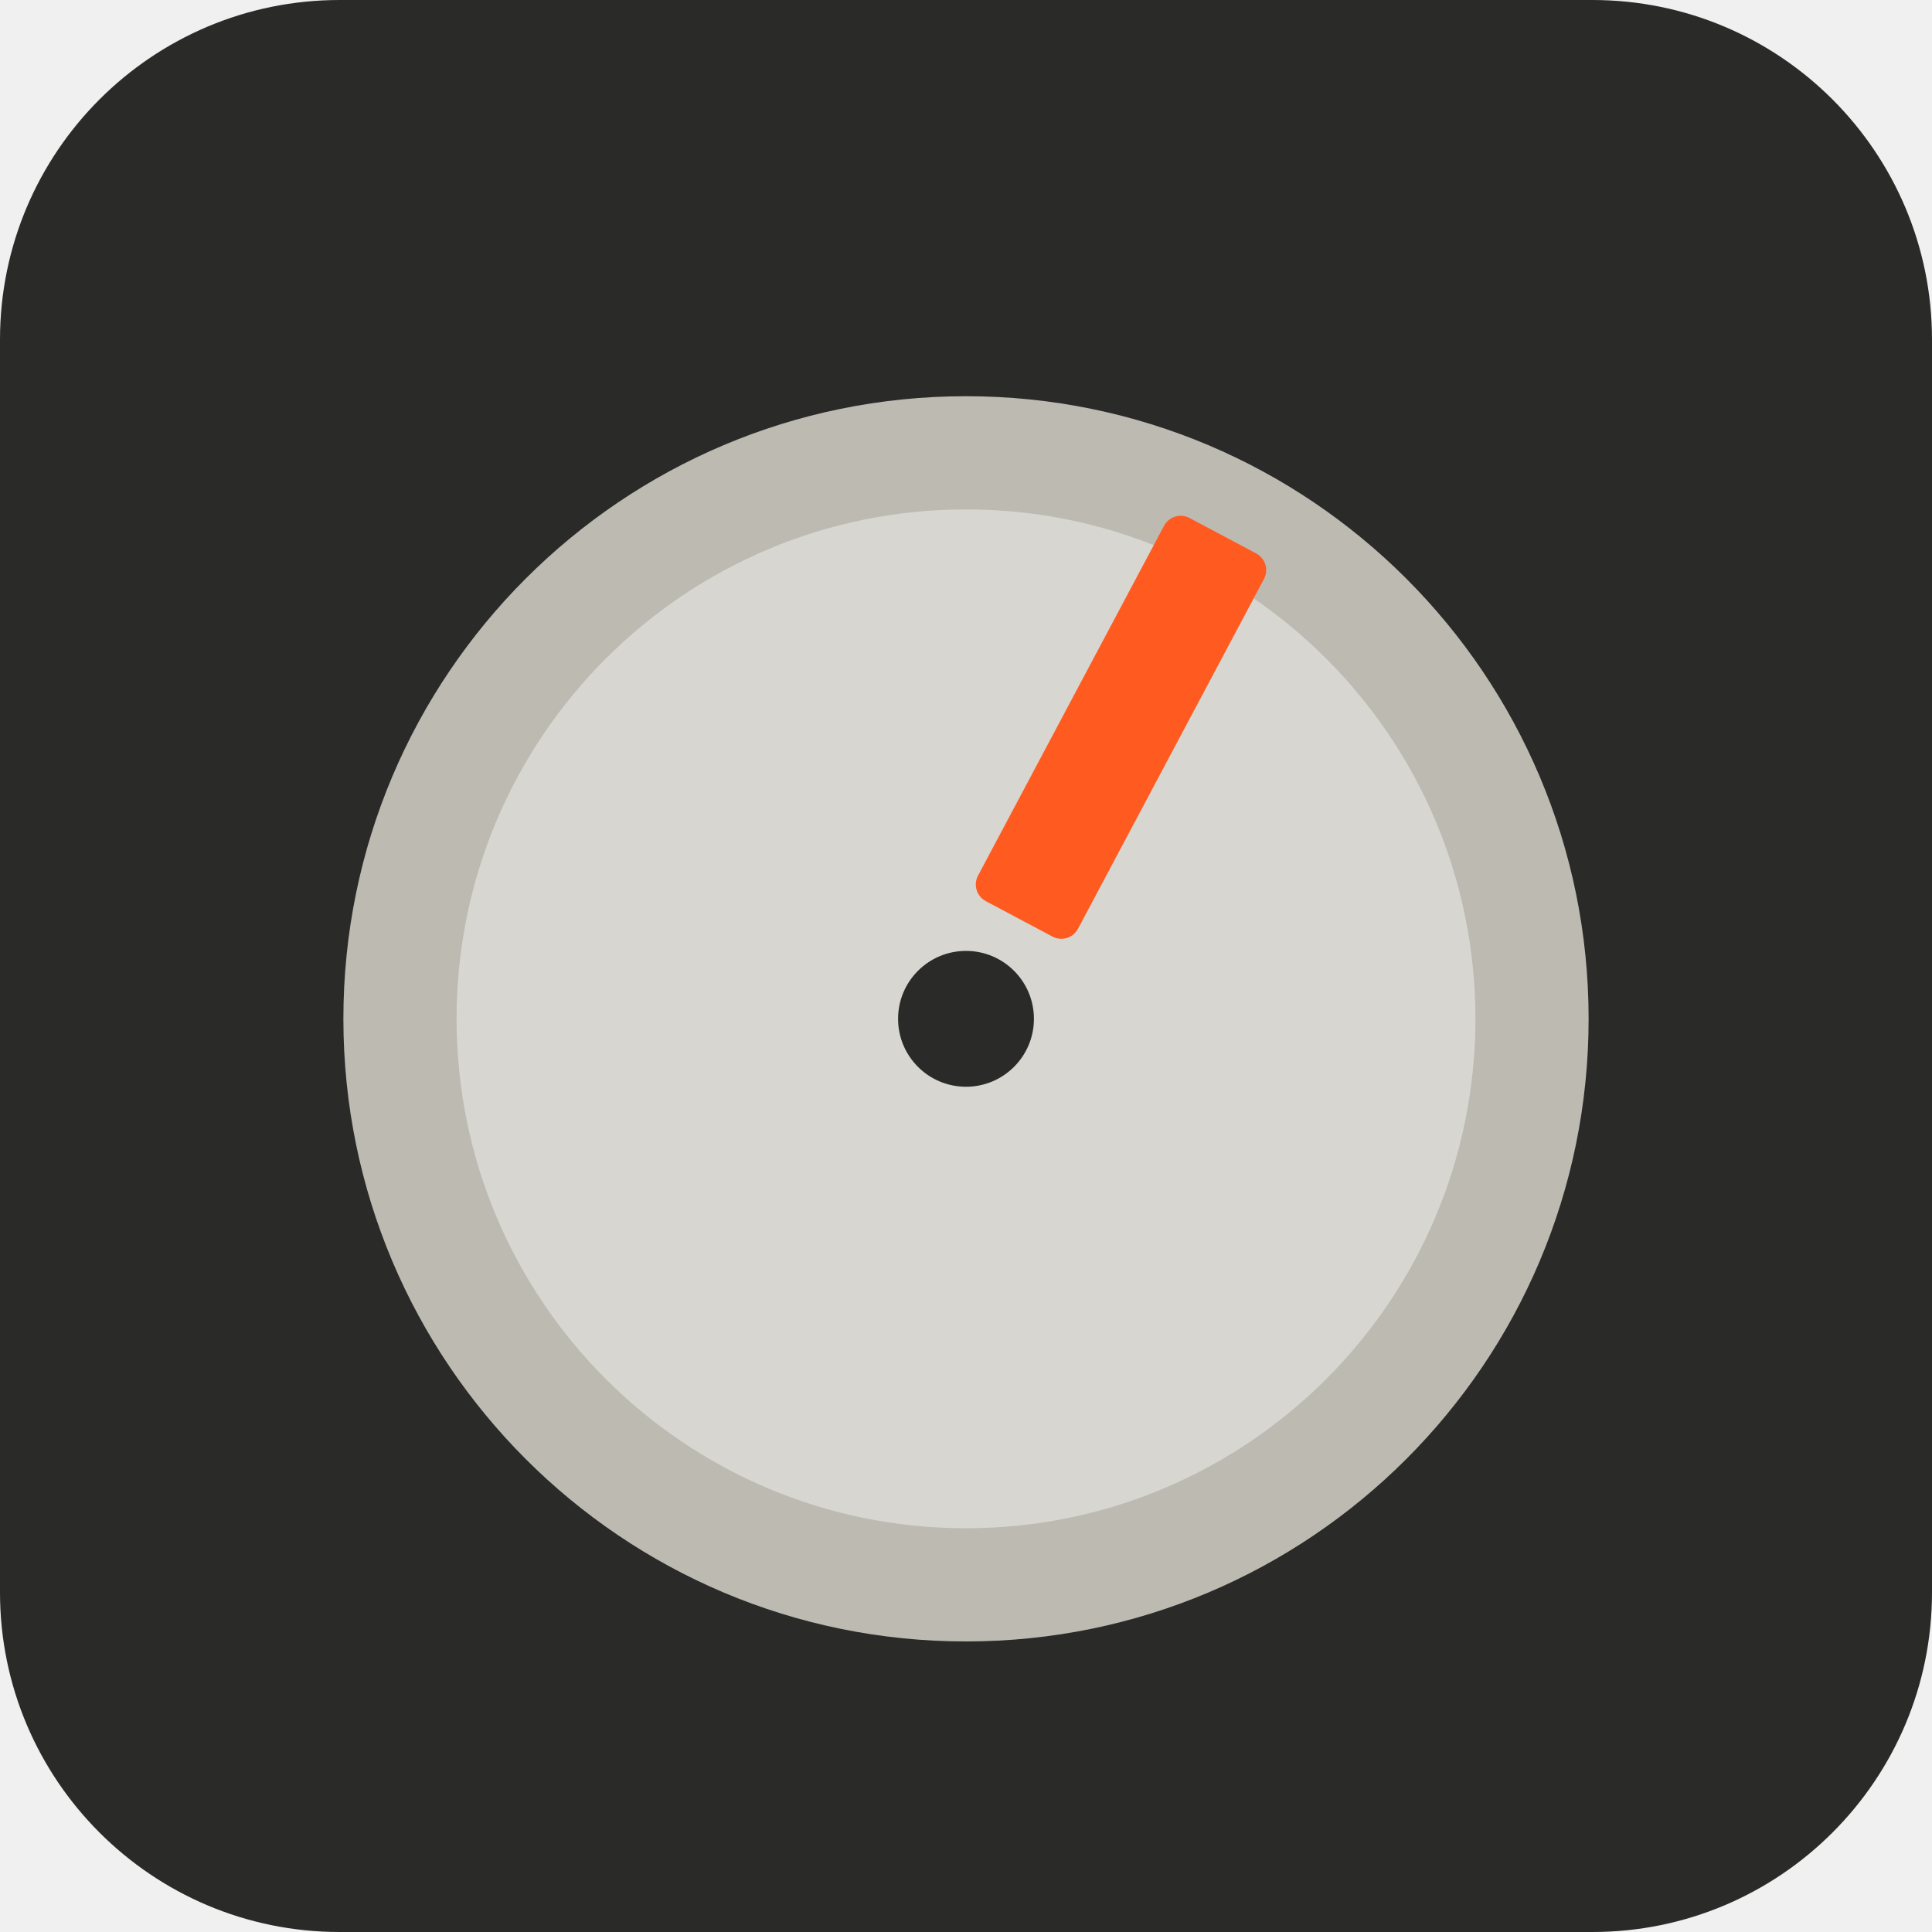
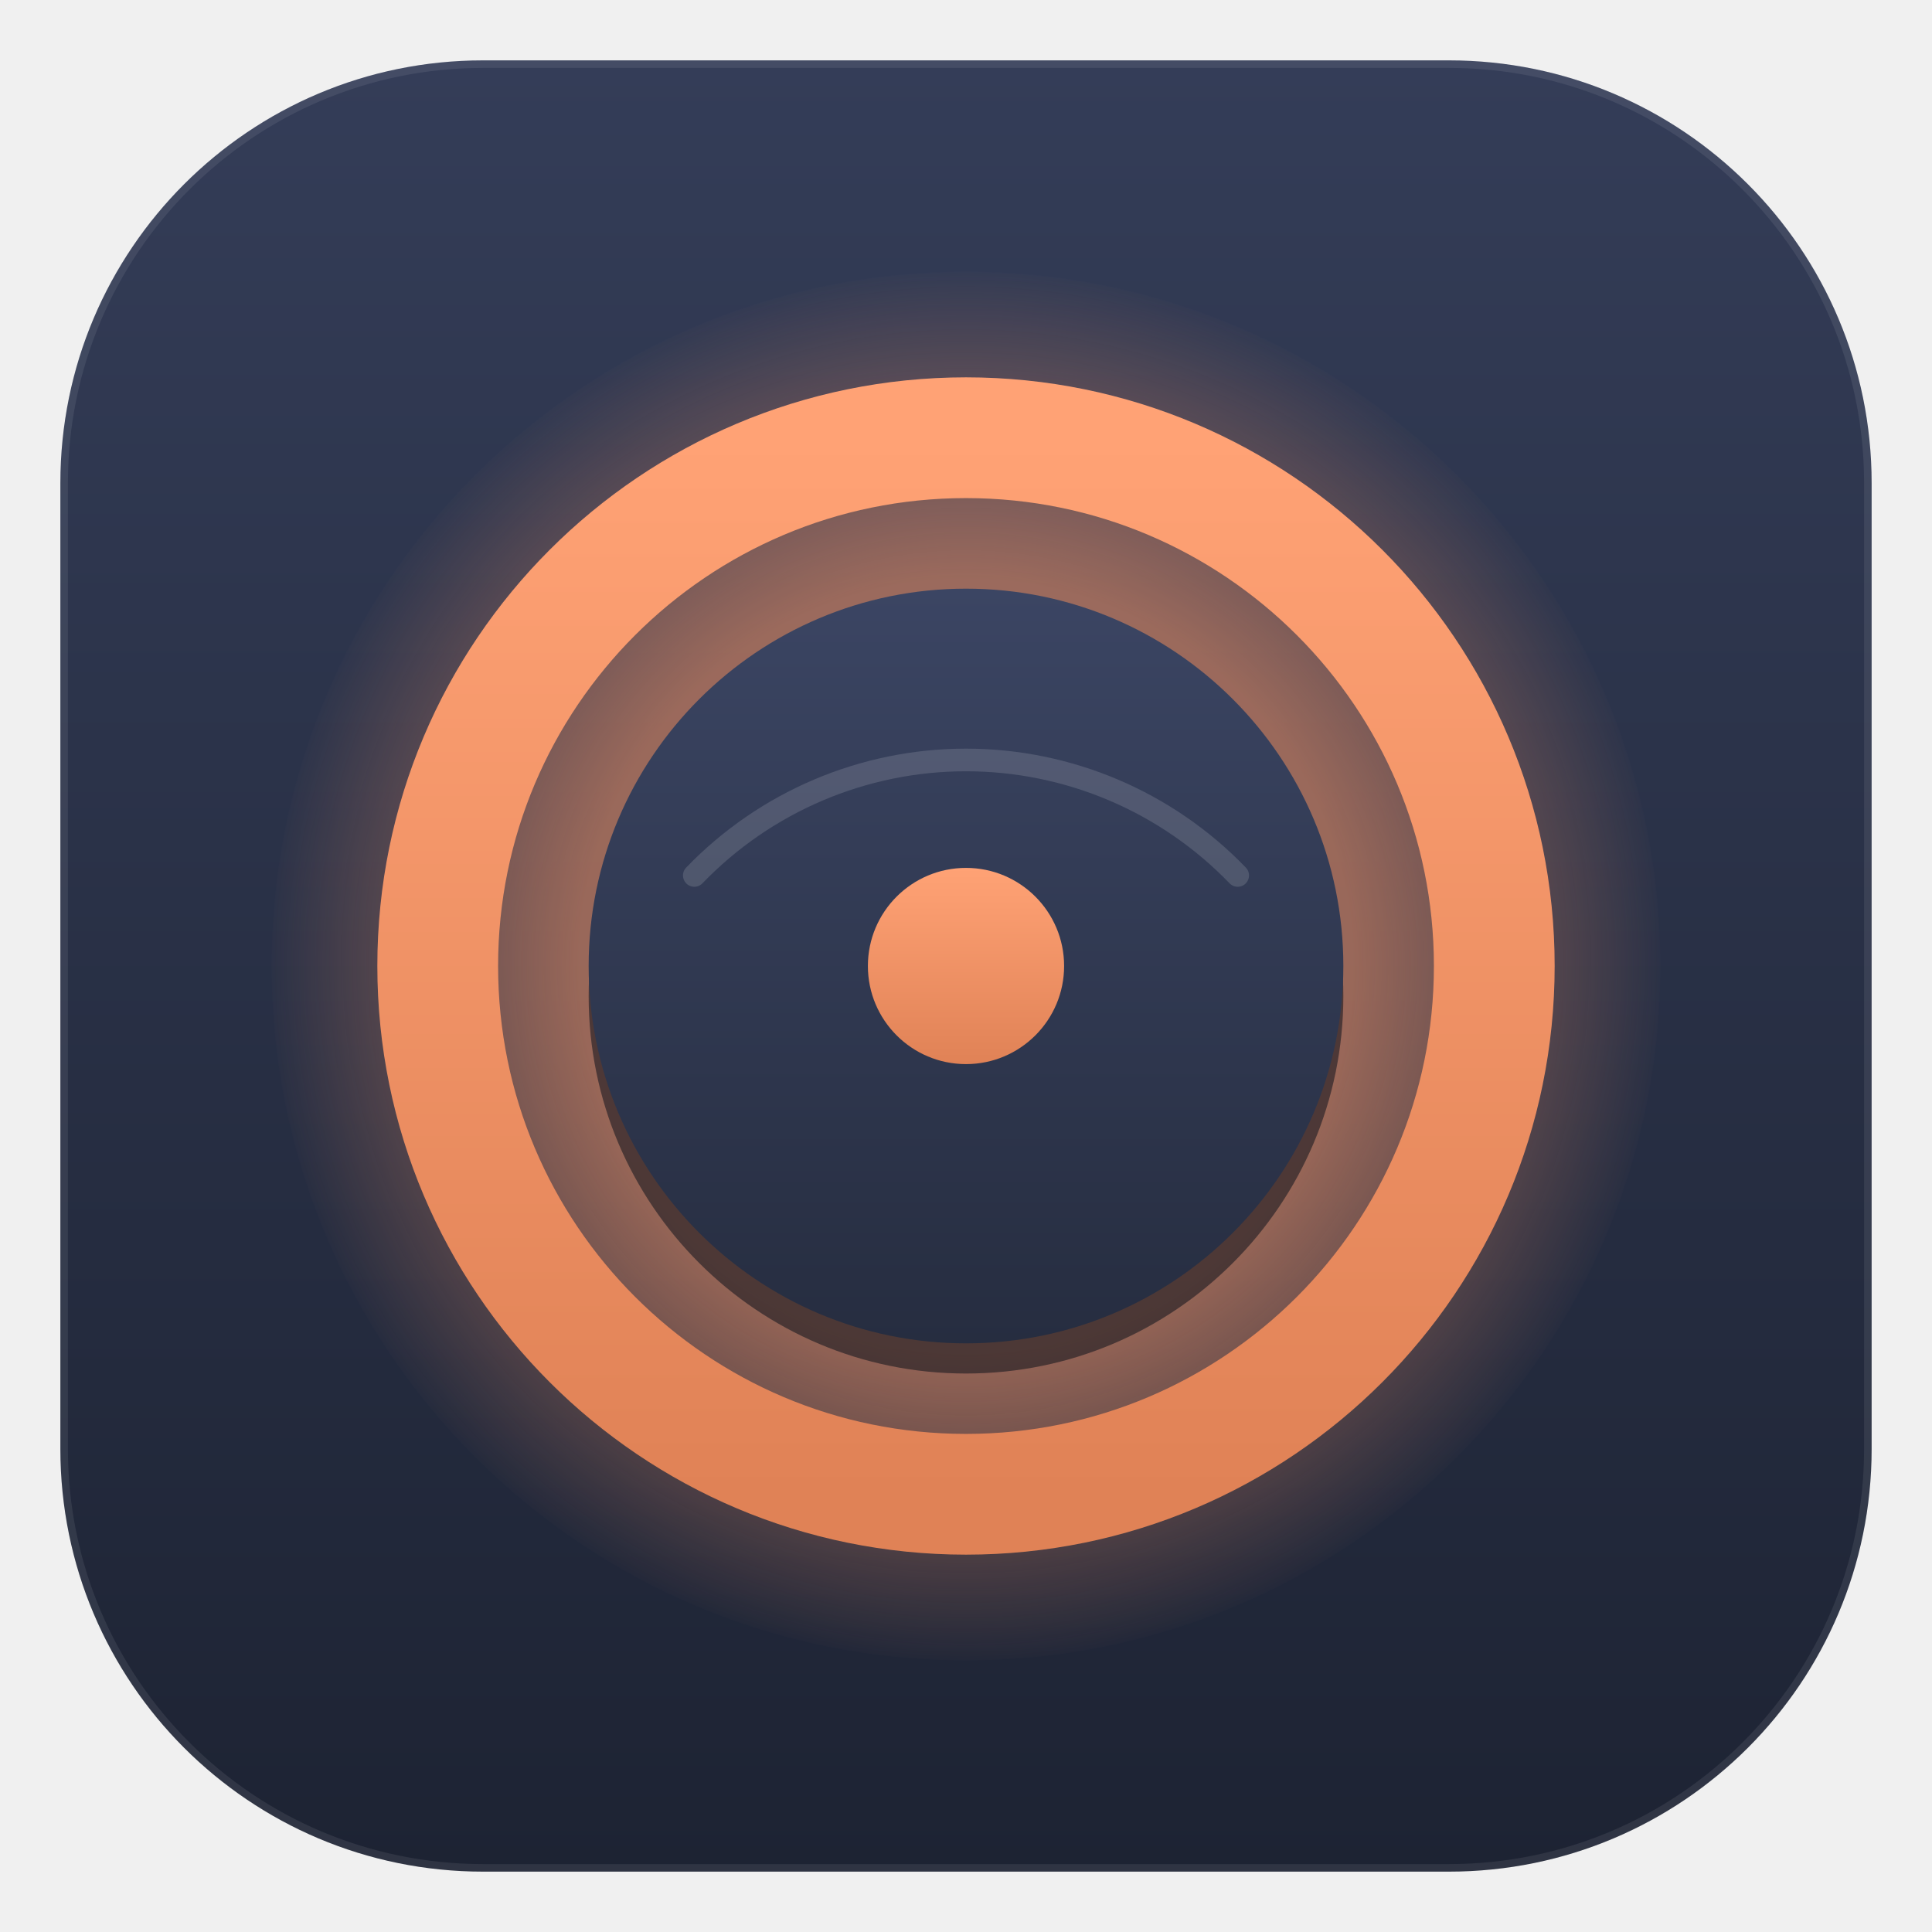
<svg xmlns="http://www.w3.org/2000/svg" viewBox="0 0 1024 1024">
-   <rect width="1024" height="1024" rx="180" fill="#2A2A28" />
-   <circle cx="512" cy="540" r="330" fill="#BDBAB2" />
-   <circle cx="512" cy="540" r="270" fill="#D8D6D0" />
-   <rect x="482" y="250" width="60" height="230" rx="10" fill="#FF5A1F" transform="rotate(28 512 540)" />
-   <circle cx="512" cy="540" r="36" fill="#2A2A28" />
+   <defs>
+     <linearGradient id="tile" x1="0" y1="0" x2="0" y2="1">
+       <stop offset="0" stop-color="#343D58" />
+       <stop offset="1" stop-color="#1D2333" />
+     </linearGradient>
+     <linearGradient id="key" x1="0" y1="0" x2="0" y2="1">
+       <stop offset="0" stop-color="#3B4563" />
+       <stop offset="1" stop-color="#262D40" />
+     </linearGradient>
+     <linearGradient id="peach" x1="0" y1="0" x2="0" y2="1">
+       <stop offset="0" stop-color="#FFA275" />
+       <stop offset="1" stop-color="#E08256" />
+     </linearGradient>
+     <radialGradient id="glow" cx="0.5" cy="0.5" r="0.5">
+       <stop offset="0.55" stop-color="#F59569" stop-opacity="0.55" />
+       <stop offset="1" stop-color="#F59569" stop-opacity="0" />
+     </radialGradient>
+   </defs>
+   <rect x="32" y="32" width="960" height="960" rx="224" fill="url(#tile)" />
+   <rect x="34" y="34" width="956" height="956" rx="222" fill="none" stroke="#fff" stroke-opacity="0.08" stroke-width="4" />
+   <circle cx="512" cy="512" r="368" fill="url(#glow)" />
+   <circle cx="512" cy="512" r="280" fill="none" stroke="url(#peach)" stroke-width="64" />
+   <circle cx="512" cy="528" r="200" fill="#0F131C" opacity="0.55" />
+   <circle cx="512" cy="512" r="200" fill="url(#key)" />
+   <path d="M368 464a200 200 0 0 1 288 0" fill="none" stroke="#fff" stroke-opacity="0.14" stroke-width="12" stroke-linecap="round" />
+   <circle cx="512" cy="512" r="52" fill="url(#peach)" />
</svg>
